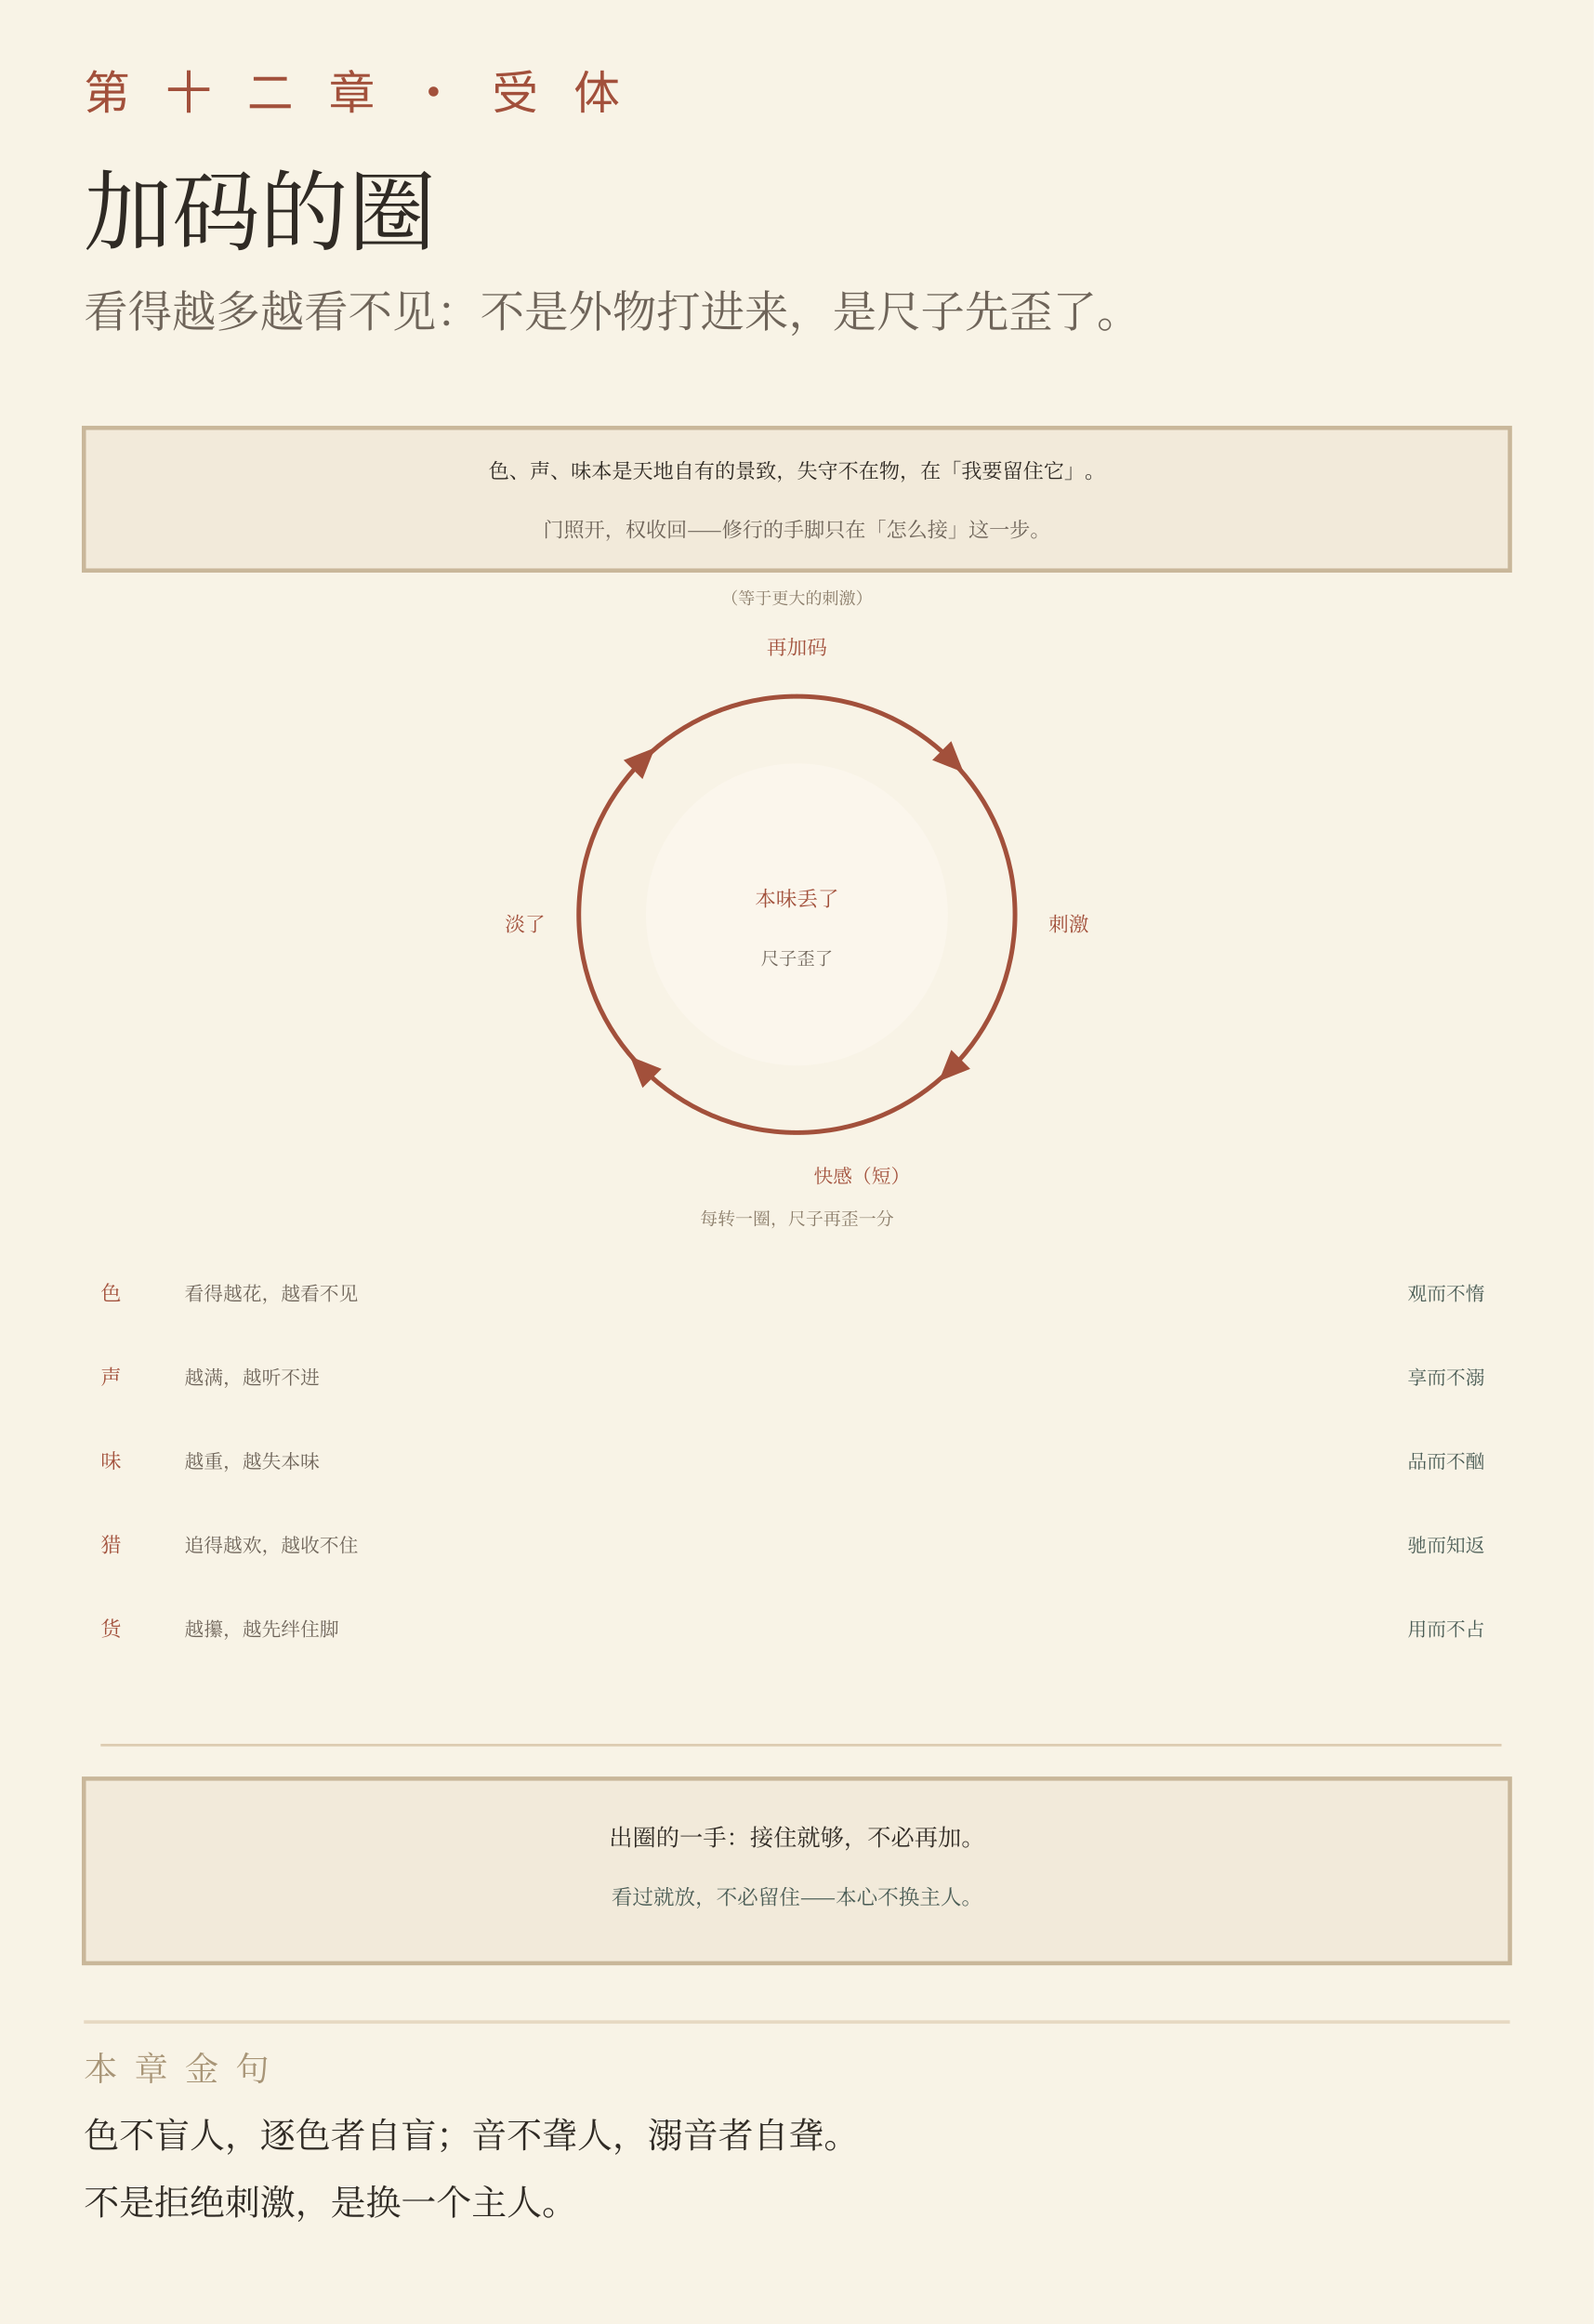
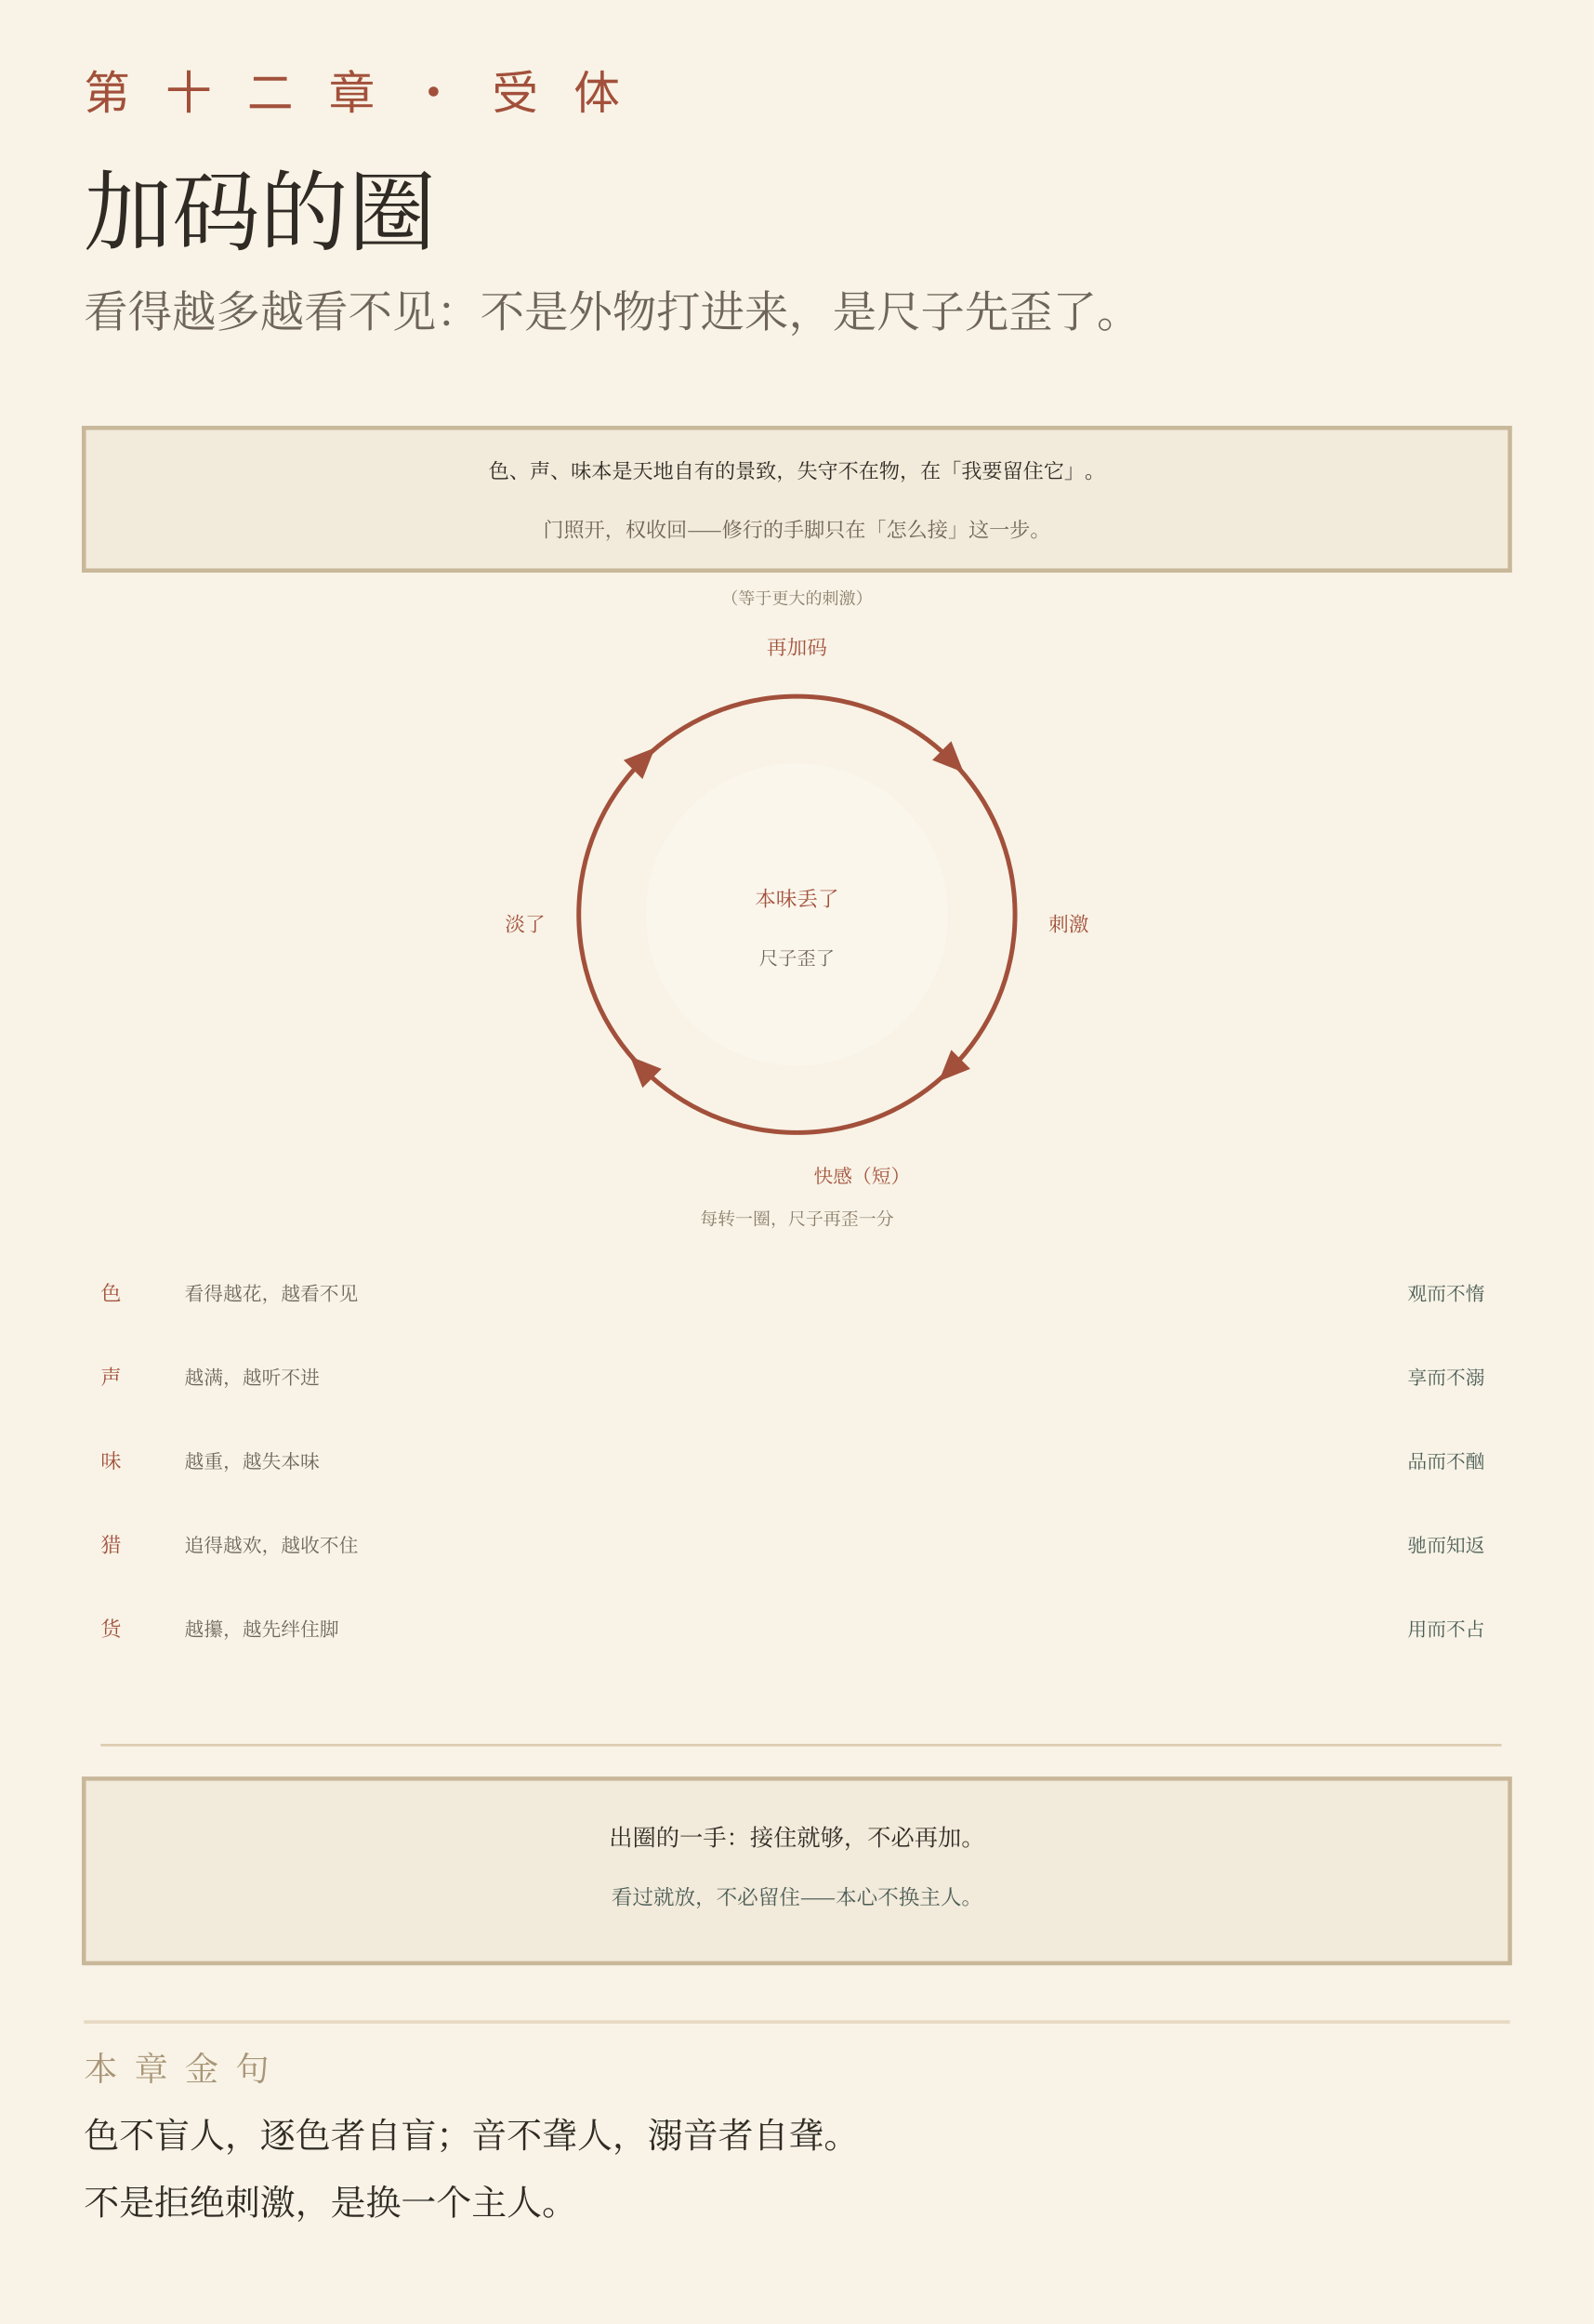
<svg xmlns="http://www.w3.org/2000/svg" viewBox="0 0 380 554" role="img" aria-label="刺激—钝—加码：五句说的不是禁令，是接收那头先垮了" font-family="'Noto Serif CJK SC','Noto Serif SC','Songti SC',serif">
  <defs>
    <marker id="arr" viewBox="0 0 10 10" refX="9" refY="5" markerWidth="6" markerHeight="6" orient="auto">
      <path d="M0 0 L10 5 L0 10 z" fill="#6E6459" />
    </marker>
    <marker id="arr2" viewBox="0 0 10 10" refX="9" refY="5" markerWidth="6" markerHeight="6" orient="auto">
      <path d="M0 0 L10 5 L0 10 z" fill="#4A5C55" />
    </marker>
    <marker id="arrL" viewBox="0 0 10 10" refX="1" refY="5" markerWidth="6" markerHeight="6" orient="auto">
      <path d="M10 0 L0 5 L10 10 z" fill="#4A5C55" />
    </marker>
    <marker id="arrS" viewBox="0 0 10 10" refX="9" refY="5" markerWidth="6" markerHeight="6" orient="auto">
      <path d="M0 0 L10 5 L0 10 z" fill="#A2503B" />
    </marker>
  </defs>
  <rect x="0" y="0" width="380" height="554" fill="#F8F3E6" />
  <text x="20" y="26" font-size="11" fill="#A2503B" font-family="'Noto Sans CJK SC','Noto Sans SC',sans-serif" letter-spacing="3">第 十 二 章 · 受 体</text>
  <text x="20" y="58" font-size="21" fill="#2F2A24">加码的圈</text>
  <text x="20" y="78" font-size="10.5" fill="#6E6459">看得越多越看不见：不是外物打进来，是尺子先歪了。</text>
  <rect x="20" y="102" width="340" height="34" fill="#F2EADA" stroke="#C9B79A" stroke-width="1.0" />
  <text x="190" y="114" font-size="4.9" fill="#2F2A24" text-anchor="middle">色、声、味本是天地自有的景致，失守不在物，在「我要留住它」。</text>
  <text x="190" y="128" font-size="4.9" fill="#6E6459" text-anchor="middle">门照开，权收回——修行的手脚只在「怎么接」这一步。</text>
  <circle cx="190" cy="218" r="52" fill="none" stroke="#A2503B" stroke-width="1.1" />
  <path d="M-3.2,-3.2 L4.2,0 L-3.2,3.2 z" fill="#A2503B" transform="translate(226.8,254.8) rotate(135)" />
  <path d="M-3.2,-3.2 L4.2,0 L-3.2,3.2 z" fill="#A2503B" transform="translate(153.2,254.8) rotate(225)" />
  <path d="M-3.2,-3.2 L4.2,0 L-3.2,3.2 z" fill="#A2503B" transform="translate(153.2,181.2) rotate(315)" />
  <path d="M-3.2,-3.2 L4.2,0 L-3.2,3.2 z" fill="#A2503B" transform="translate(226.8,181.2) rotate(405)" />
  <circle cx="190" cy="218" r="36" fill="#FBF6EC" stroke="none" />
  <text x="190" y="216" font-size="5.0" fill="#A2503B" text-anchor="middle">本味丢了</text>
-   <text x="190" y="230" font-size="4.3" fill="#6E6459" text-anchor="middle">尺子歪了</text>
+   <text x="190" y="230" font-size="4.5" fill="#6E6459" text-anchor="middle">尺子歪了</text>
  <text x="250" y="222" font-size="4.8" fill="#A2503B">刺激</text>
  <text x="194" y="282" font-size="4.6" fill="#A2503B">快感（短）</text>
  <text x="130" y="222" font-size="4.8" fill="#A2503B" text-anchor="end">淡了</text>
  <text x="190" y="156" font-size="4.8" fill="#A2503B" text-anchor="middle">再加码</text>
  <text x="190" y="144" font-size="4.0" fill="#8A7C69" text-anchor="middle">（等于更大的刺激）</text>
  <text x="190" y="292" font-size="4.2" fill="#8A7C69" text-anchor="middle">每转一圈，尺子再歪一分</text>
  <text x="24" y="310" font-size="4.9" fill="#A2503B">色</text>
  <text x="44" y="310" font-size="4.6" fill="#6E6459">看得越花，越看不见</text>
  <text x="354" y="310" font-size="4.6" fill="#4A5C55" text-anchor="end">观而不惰</text>
  <text x="24" y="330" font-size="4.9" fill="#A2503B">声</text>
  <text x="44" y="330" font-size="4.6" fill="#6E6459">越满，越听不进</text>
  <text x="354" y="330" font-size="4.6" fill="#4A5C55" text-anchor="end">享而不溺</text>
  <text x="24" y="350" font-size="4.9" fill="#A2503B">味</text>
  <text x="44" y="350" font-size="4.6" fill="#6E6459">越重，越失本味</text>
  <text x="354" y="350" font-size="4.6" fill="#4A5C55" text-anchor="end">品而不酗</text>
  <text x="24" y="370" font-size="4.9" fill="#A2503B">猎</text>
  <text x="44" y="370" font-size="4.6" fill="#6E6459">追得越欢，越收不住</text>
  <text x="354" y="370" font-size="4.6" fill="#4A5C55" text-anchor="end">驰而知返</text>
  <text x="24" y="390" font-size="4.9" fill="#A2503B">货</text>
  <text x="44" y="390" font-size="4.6" fill="#6E6459">越攥，越先绊住脚</text>
  <text x="354" y="390" font-size="4.6" fill="#4A5C55" text-anchor="end">用而不占</text>
  <line x1="24" y1="416" x2="358" y2="416" stroke="#DCCBB0" stroke-width="0.6" />
  <rect x="20" y="424" width="340" height="44" fill="#F2EADA" stroke="#C9B79A" stroke-width="1.0" />
  <text x="190" y="440" font-size="5.6" fill="#2F2A24" text-anchor="middle">出圈的一手：接住就够，不必再加。</text>
  <text x="190" y="454" font-size="5.0" fill="#4A5C55" text-anchor="middle">看过就放，不必留住——本心不换主人。</text>
  <line x1="20" y1="482" x2="360" y2="482" stroke="#E6D8C2" stroke-width="0.8" />
  <text x="20" y="496" font-size="8.0" fill="#A89577" letter-spacing="1">本 章 金 句</text>
  <text x="20" y="512" font-size="8.4" fill="#2F2A24">色不盲人，逐色者自盲；音不聋人，溺音者自聋。</text>
  <text x="20" y="528" font-size="8.4" fill="#2F2A24">不是拒绝刺激，是换一个主人。</text>
</svg>
